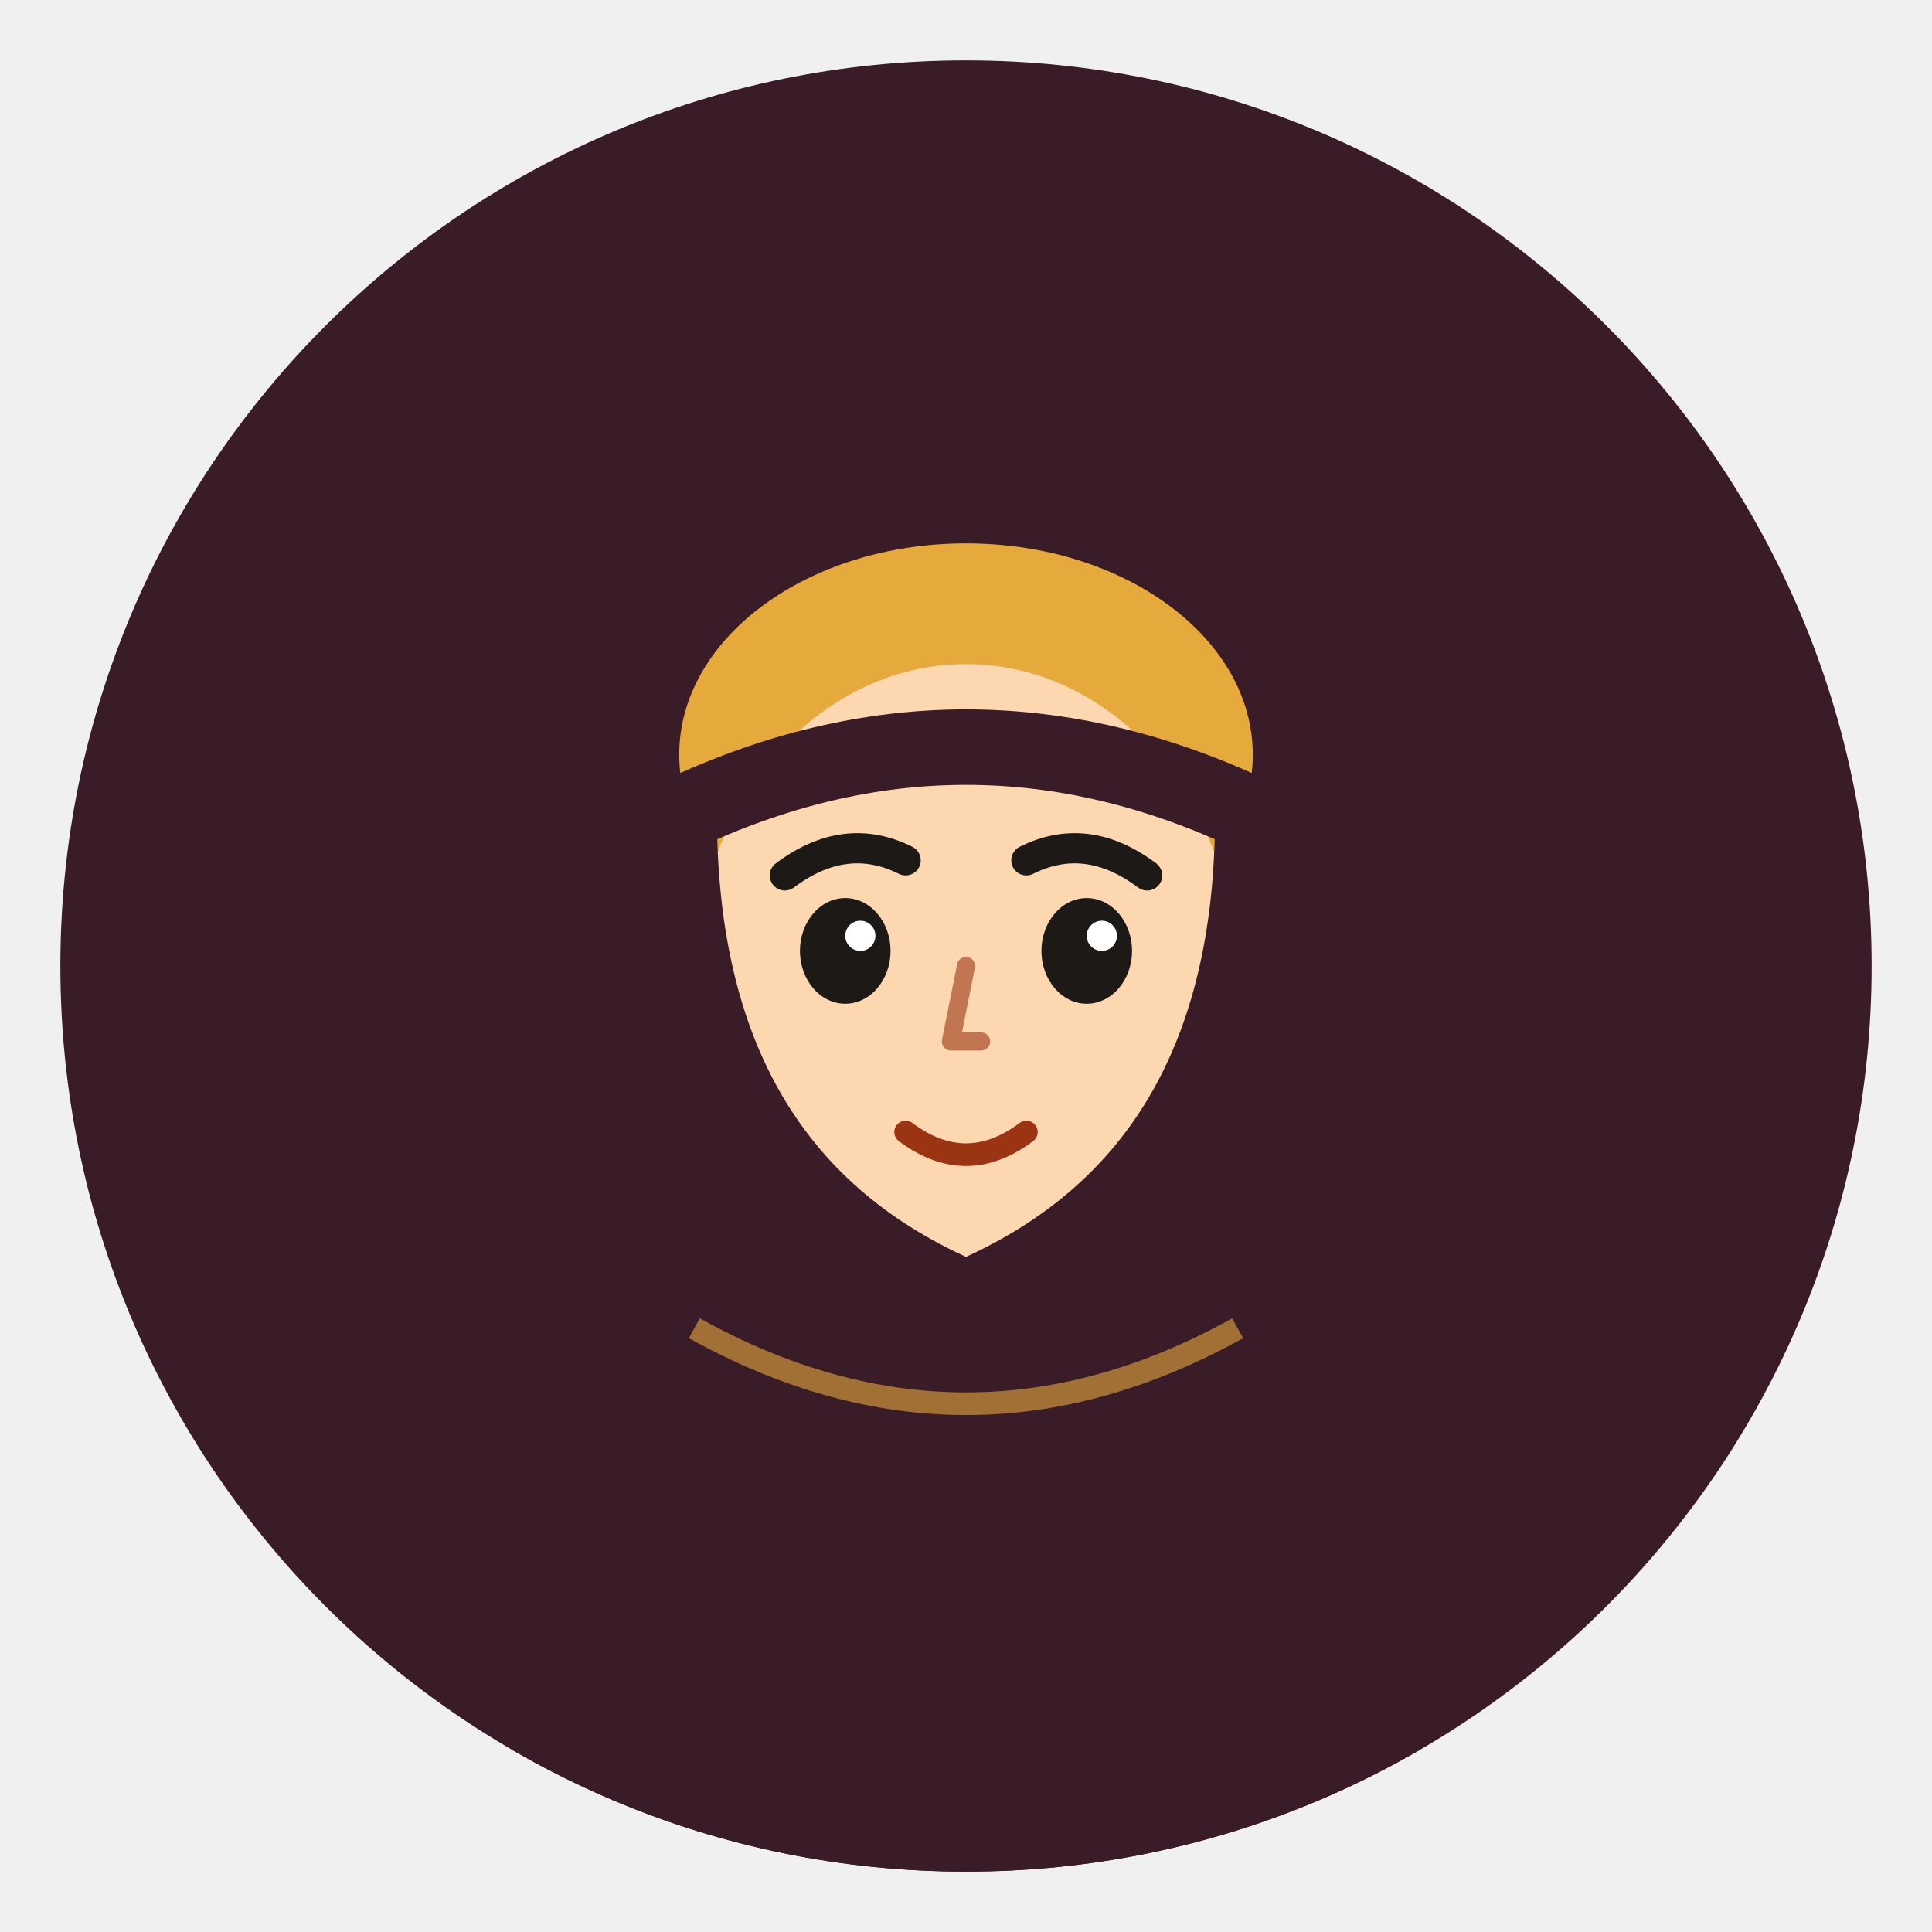
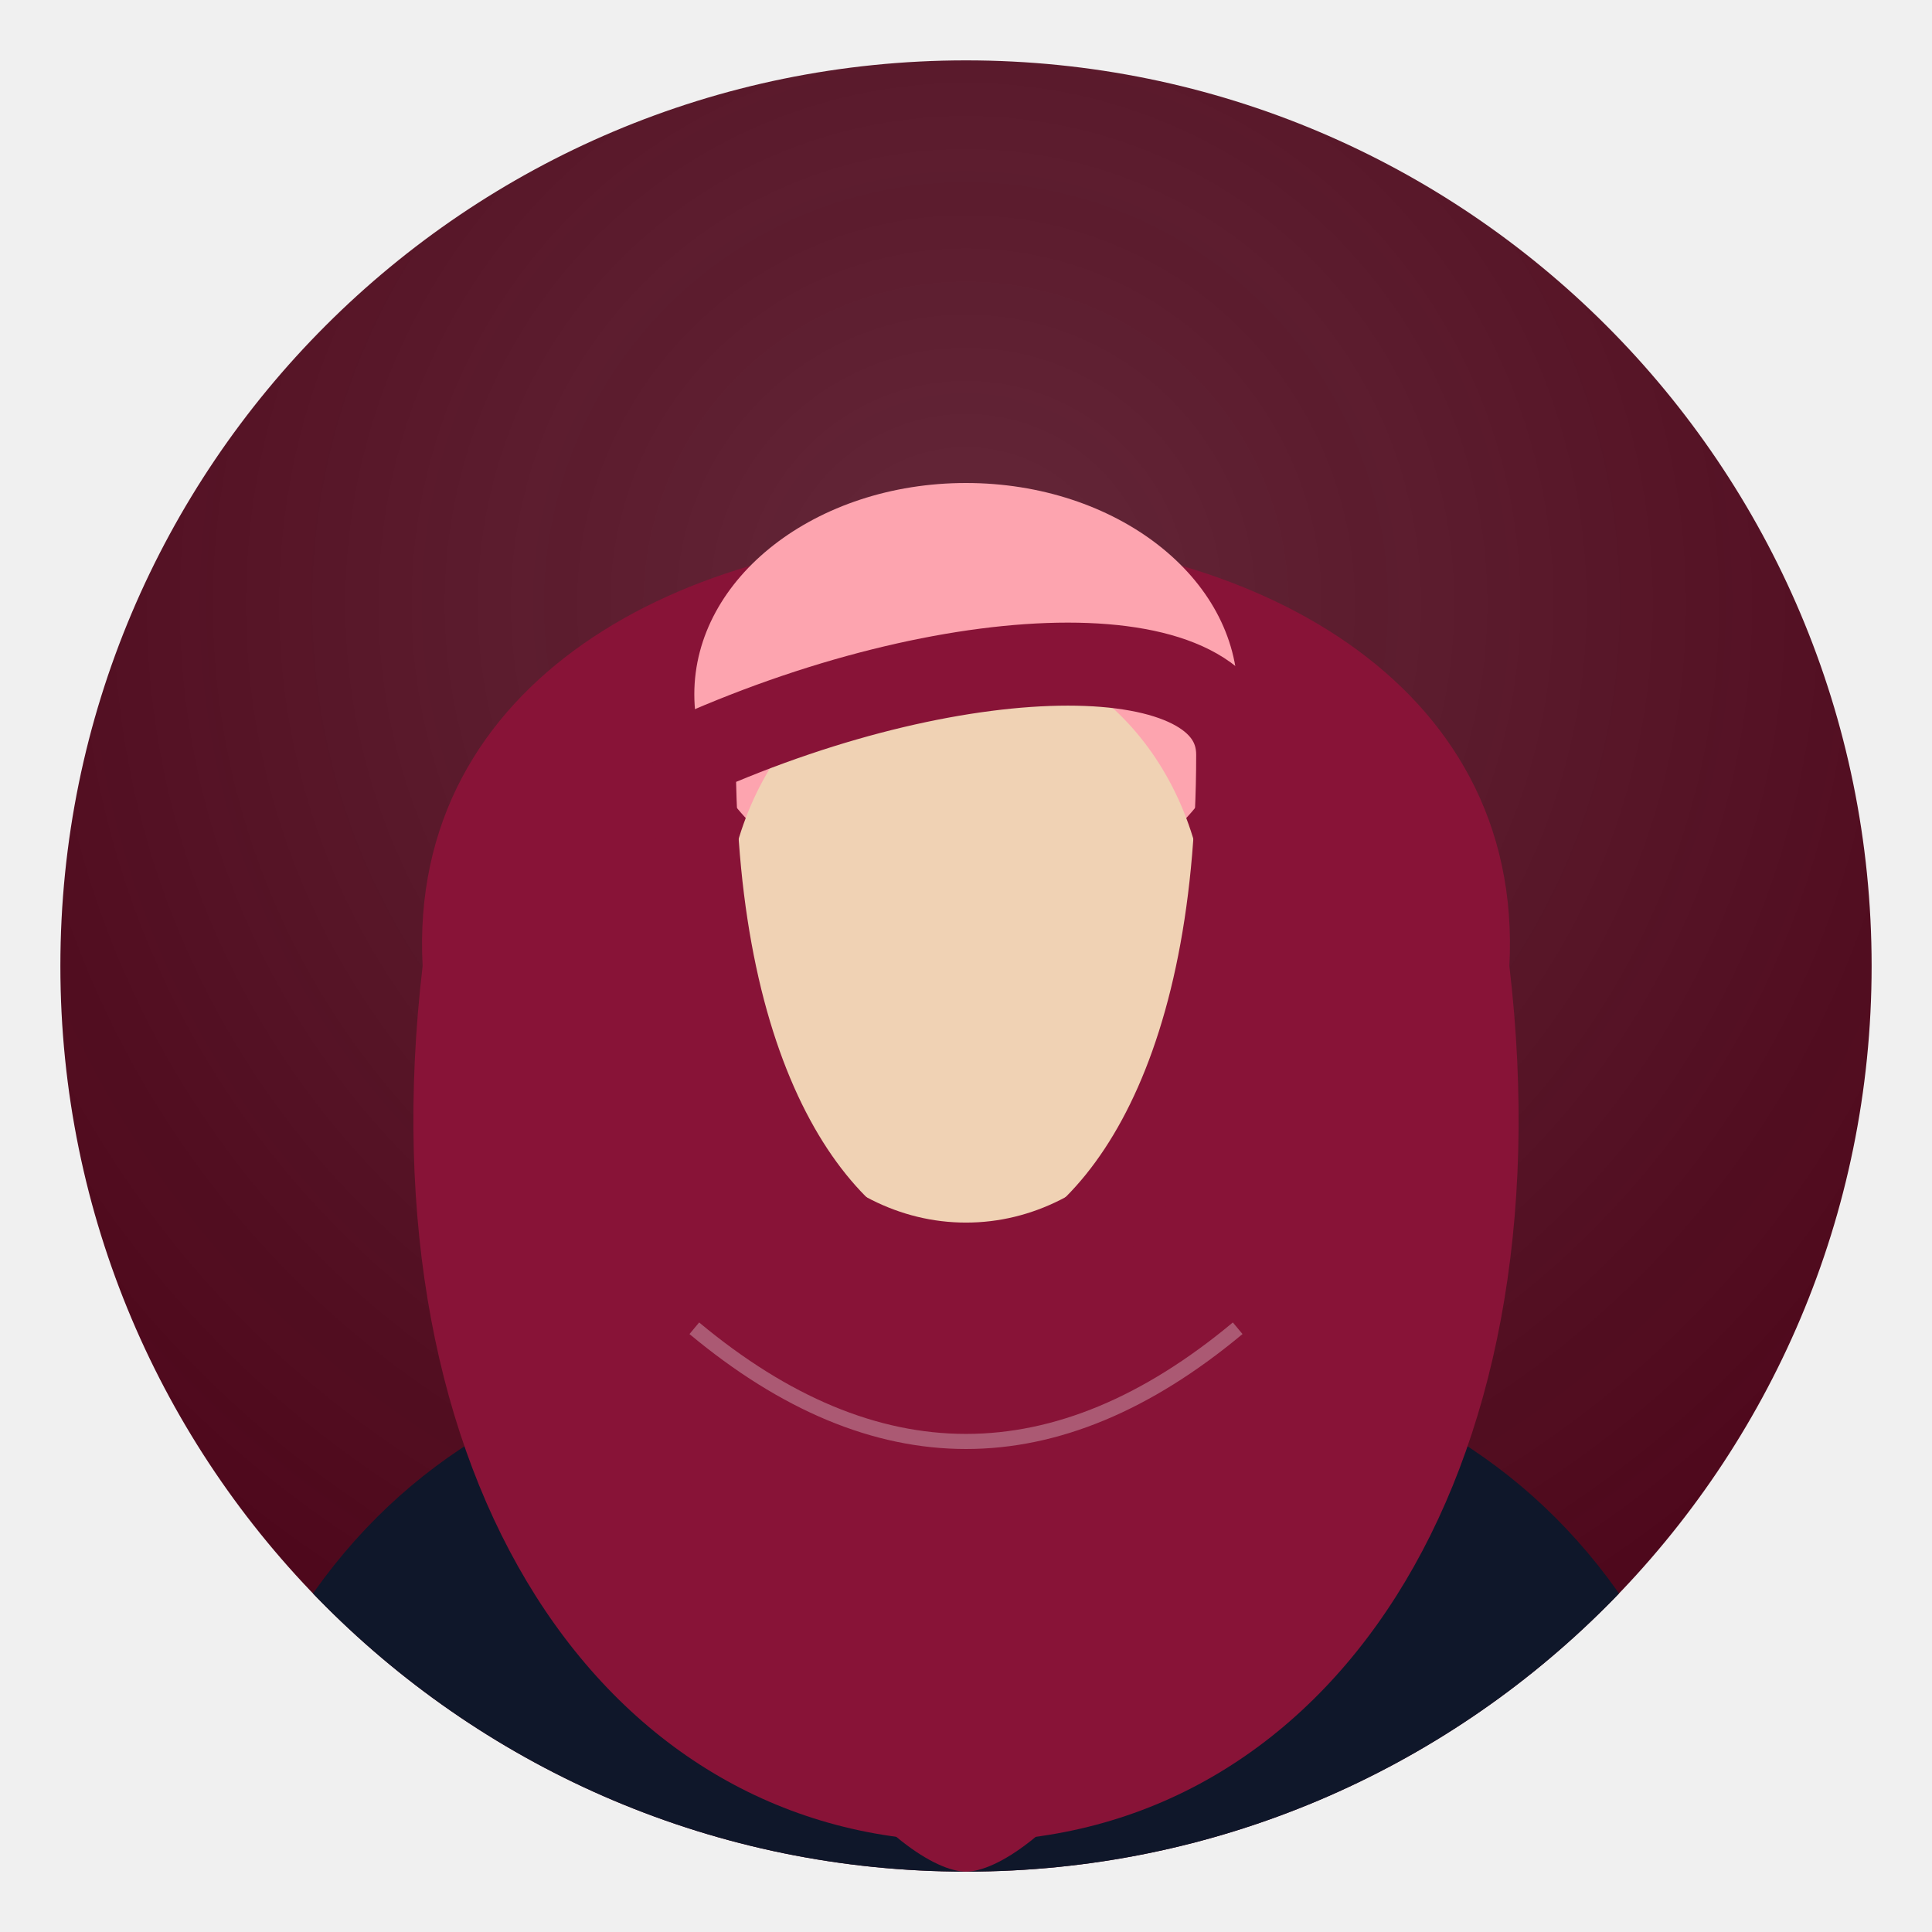
<svg xmlns="http://www.w3.org/2000/svg" viewBox="0 0 128 128" width="128" height="128">
  <defs>
-     <clipPath id="circleClip_f10">
+     <clipPath id="clip_f10">
      <circle cx="64" cy="64" r="60" />
    </clipPath>
+     <radialGradient id="grad_f10" cx="50%" cy="30%" r="70%">
+       <stop offset="0%" stop-color="#4C0519" stop-opacity="0.85" />
+       <stop offset="100%" stop-color="#4C0519" />
+     </radialGradient>
  </defs>
-   <circle cx="64" cy="64" r="60" fill="#3A1B28" />
-   <g clip-path="url(#circleClip_f10)">
-     <path d="M16 128 Q64 88 112 128 Z" fill="#3A1B28" />
-     <path d="M30 65 Q30 25 64 25 Q98 25 98 65 Q102 110 64 116 Q26 110 30 65 Z" fill="#3A1B28" />
-     <ellipse cx="64" cy="50" rx="19" ry="14" fill="#E5A93C" />
-     <ellipse cx="64" cy="65" rx="18" ry="21" fill="#FCD7B0" />
-     <path d="M45 54 Q64 45 83 54 Q83 78 64 86 Q45 78 45 54 Z" fill="none" stroke="#3A1B28" stroke-width="5" />
-     <ellipse cx="56" cy="63" rx="3" ry="3.5" fill="#1C1917" />
-     <ellipse cx="72" cy="63" rx="3" ry="3.5" fill="#1C1917" />
-     <circle cx="57" cy="62" r="1" fill="#FFFFFF" />
-     <circle cx="73" cy="62" r="1" fill="#FFFFFF" />
-     <path d="M52 58 Q56 55 60 57" stroke="#1C1917" stroke-width="2" stroke-linecap="round" fill="none" />
-     <path d="M68 57 Q72 55 76 58" stroke="#1C1917" stroke-width="2" stroke-linecap="round" fill="none" />
-     <path d="M64 64 L63 69 L65 69" stroke="#9A3412" stroke-width="1.2" stroke-linecap="round" stroke-linejoin="round" fill="none" opacity="0.6" />
-     <path d="M60 75 Q64 78 68 75" stroke="#9A3412" stroke-width="1.5" stroke-linecap="round" fill="none" />
-     <path d="M42 84 Q64 96 86 84 Q78 118 64 120 Q50 118 42 84 Z" fill="#3A1B28" />
-     <path d="M46 88 Q64 98 82 88" stroke="#E5A93C" stroke-width="1.5" fill="none" opacity="0.6" />
+   <circle cx="64" cy="64" r="60" fill="url(#grad_f10)" />
+   <g clip-path="url(#clip_f10)">
+     <path d="M12 128 C18 96, 38 88, 64 88 C90 88, 110 96, 116 128 Z" fill="#0F172A" />
+     <path d="M28 64 C26 26, 102 26, 100 64 C104 98, 88 122, 64 122 C40 122, 24 98, 28 64 Z" fill="#881337" />
+     <ellipse cx="64" cy="46" rx="18" ry="14" fill="#FDA4AF" />
+     <ellipse cx="64" cy="62" rx="16" ry="19" fill="#F0D2B4" />
+     <path d="M46 50 C64 42, 82 42, 82 50 C82 72, 74 84, 64 86 C54 84, 46 72, 46 50 Z" fill="none" stroke="#881337" stroke-width="5.5" />
+     <path d="M42 84 C56 94, 72 94, 86 84 C80 114, 68 124, 64 124 C60 124, 48 114, 42 84 Z" fill="#881337" />
+     <path d="M46 88 C58 98, 70 98, 82 88" stroke="#FFFFFF" stroke-width="1" fill="none" opacity="0.3" />
  </g>
</svg>
